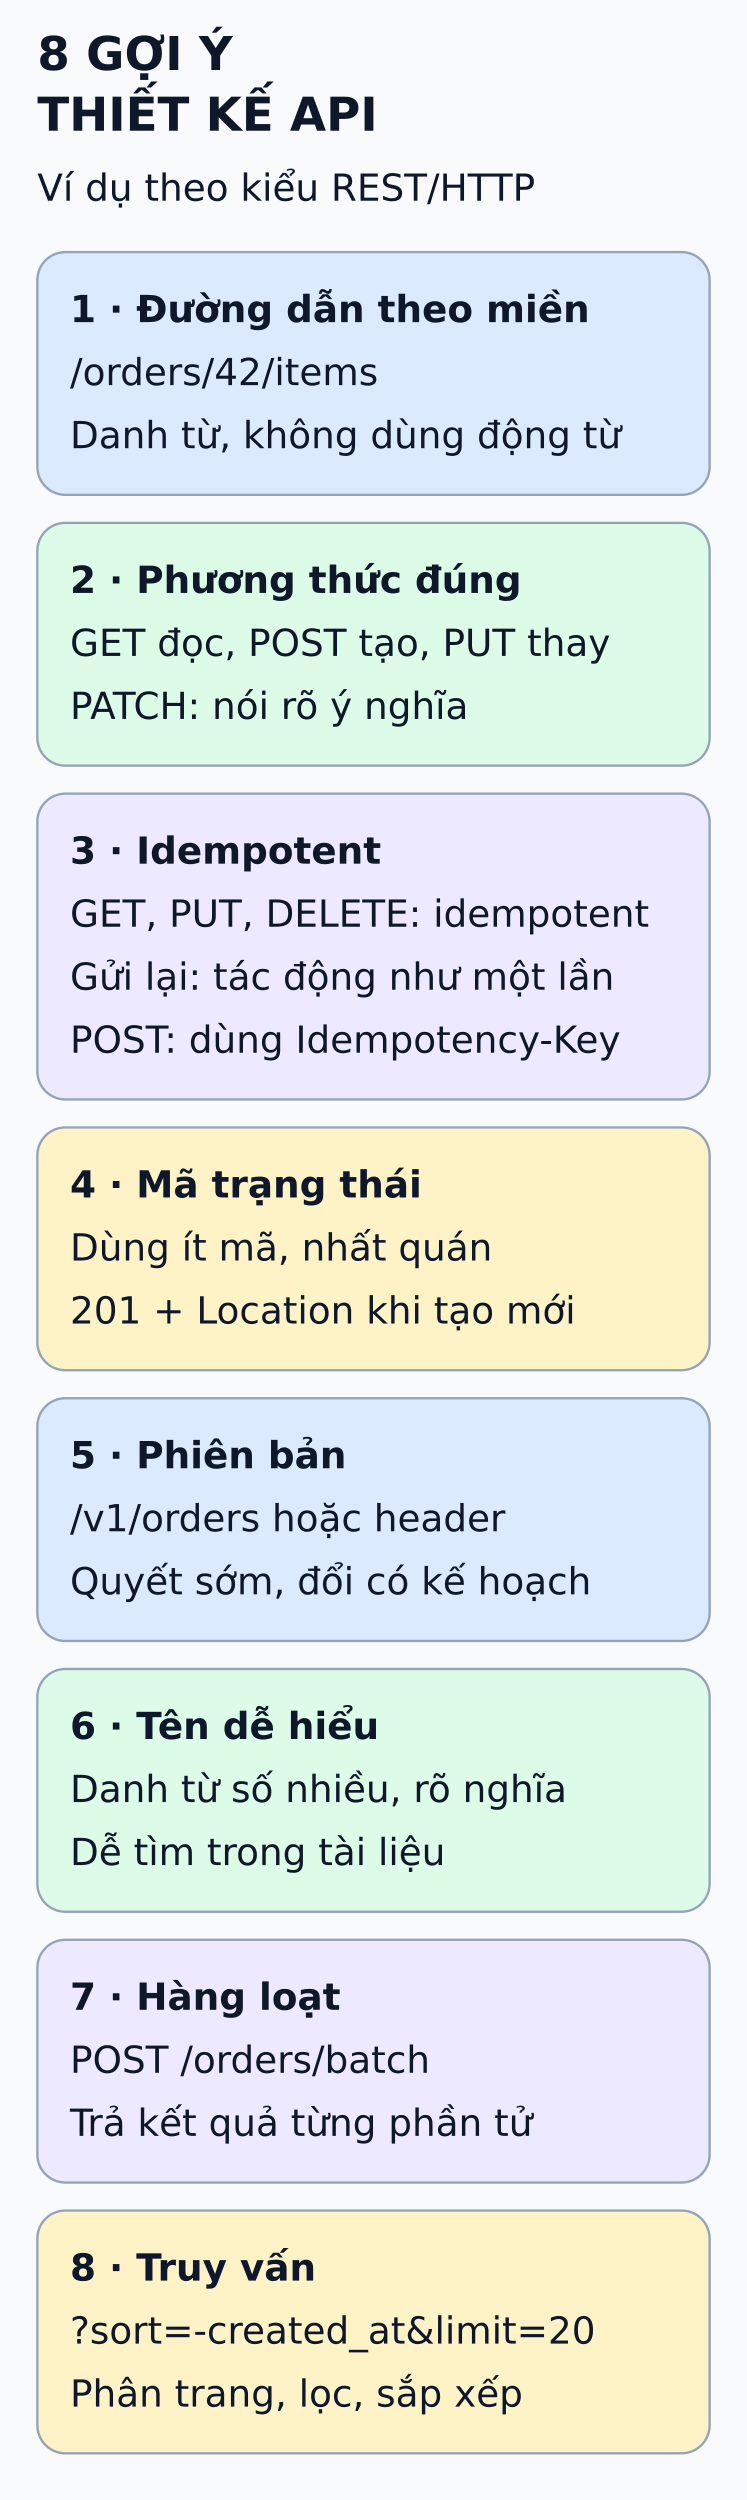
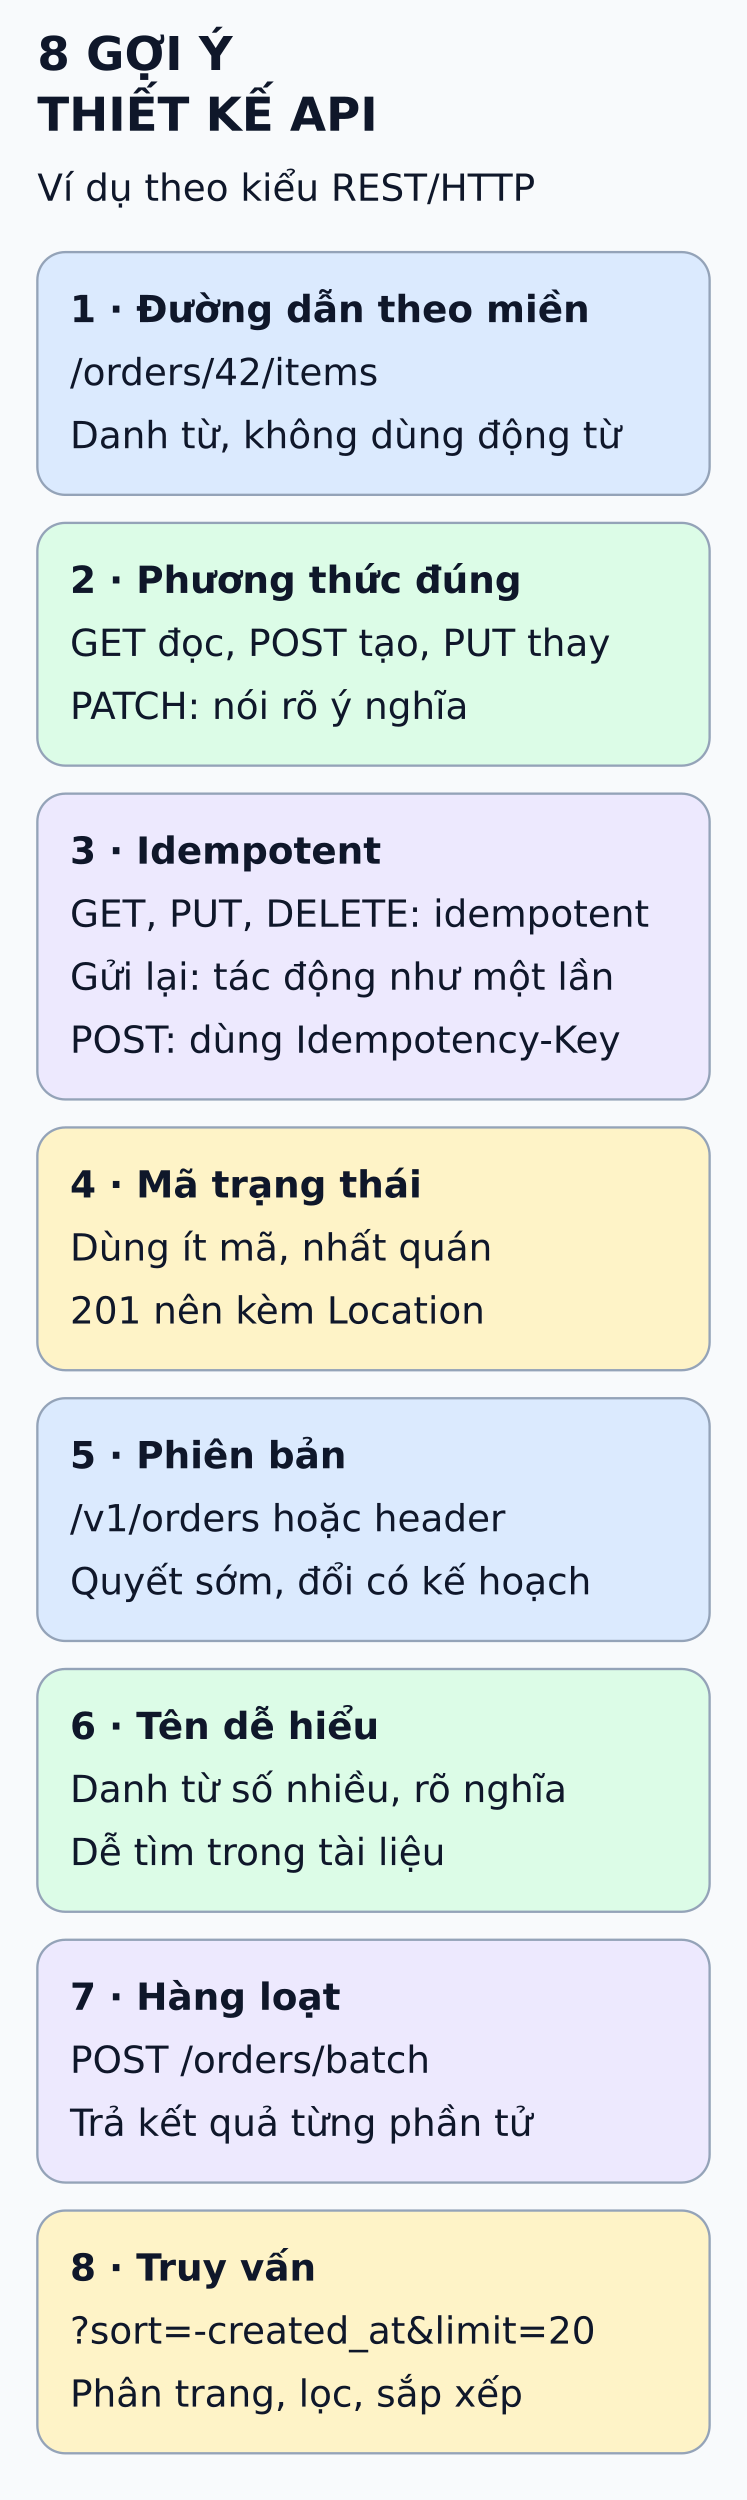
<svg xmlns="http://www.w3.org/2000/svg" viewBox="0 0 320 1071" width="320" height="1071" role="img" aria-labelledby="title desc">
  <defs>
    <marker id="arrow" markerWidth="8" markerHeight="8" refX="6" refY="3" orient="auto">
      <path d="M0,0 L6,3 L0,6" fill="none" stroke="#475569" stroke-width="1.5" />
    </marker>
  </defs>
  <rect width="320" height="1071" fill="#f8fafc" />
  <g font-family="DejaVu Sans, Arial, sans-serif" fill="#0f172a">
    <text x="16" y="30" font-size="20" font-weight="bold">8 GỢI Ý</text>
    <text x="16" y="56" font-size="20" font-weight="bold">THIẾT KẾ API</text>
    <text x="16" y="86" font-size="16" font-weight="normal">Ví dụ theo kiểu REST/HTTP</text>
    <rect x="16" y="108" width="288" height="104" rx="12" fill="#dbeafe" stroke="#94a3b8" />
    <text x="30" y="138" font-size="16" font-weight="bold">1 · Đường dẫn theo miền</text>
    <text x="30" y="165" font-size="16" font-weight="normal">/orders/42/items</text>
    <text x="30" y="192" font-size="16" font-weight="normal">Danh từ, không dùng động từ</text>
    <rect x="16" y="224" width="288" height="104" rx="12" fill="#dcfce7" stroke="#94a3b8" />
    <text x="30" y="254" font-size="16" font-weight="bold">2 · Phương thức đúng</text>
    <text x="30" y="281" font-size="16" font-weight="normal">GET đọc, POST tạo, PUT thay</text>
    <text x="30" y="308" font-size="16" font-weight="normal">PATCH: nói rõ ý nghĩa</text>
    <rect x="16" y="340" width="288" height="131" rx="12" fill="#ede9fe" stroke="#94a3b8" />
    <text x="30" y="370" font-size="16" font-weight="bold">3 · Idempotent</text>
    <text x="30" y="397" font-size="16" font-weight="normal">GET, PUT, DELETE: idempotent</text>
    <text x="30" y="424" font-size="16" font-weight="normal">Gửi lại: tác động như một lần</text>
    <text x="30" y="451" font-size="16" font-weight="normal">POST: dùng Idempotency-Key</text>
    <rect x="16" y="483" width="288" height="104" rx="12" fill="#fef3c7" stroke="#94a3b8" />
    <text x="30" y="513" font-size="16" font-weight="bold">4 · Mã trạng thái</text>
    <text x="30" y="540" font-size="16" font-weight="normal">Dùng ít mã, nhất quán</text>
-     <text x="30" y="567" font-size="16" font-weight="normal">201 + Location khi tạo mới</text>
+     <text x="30" y="567" font-size="16" font-weight="normal">201 nên kèm Location</text>
    <rect x="16" y="599" width="288" height="104" rx="12" fill="#dbeafe" stroke="#94a3b8" />
    <text x="30" y="629" font-size="16" font-weight="bold">5 · Phiên bản</text>
    <text x="30" y="656" font-size="16" font-weight="normal">/v1/orders hoặc header</text>
    <text x="30" y="683" font-size="16" font-weight="normal">Quyết sớm, đổi có kế hoạch</text>
    <rect x="16" y="715" width="288" height="104" rx="12" fill="#dcfce7" stroke="#94a3b8" />
    <text x="30" y="745" font-size="16" font-weight="bold">6 · Tên dễ hiểu</text>
    <text x="30" y="772" font-size="16" font-weight="normal">Danh từ số nhiều, rõ nghĩa</text>
    <text x="30" y="799" font-size="16" font-weight="normal">Dễ tìm trong tài liệu</text>
    <rect x="16" y="831" width="288" height="104" rx="12" fill="#ede9fe" stroke="#94a3b8" />
    <text x="30" y="861" font-size="16" font-weight="bold">7 · Hàng loạt</text>
    <text x="30" y="888" font-size="16" font-weight="normal">POST /orders/batch</text>
    <text x="30" y="915" font-size="16" font-weight="normal">Trả kết quả từng phần tử</text>
    <rect x="16" y="947" width="288" height="104" rx="12" fill="#fef3c7" stroke="#94a3b8" />
    <text x="30" y="977" font-size="16" font-weight="bold">8 · Truy vấn</text>
    <text x="30" y="1004" font-size="16" font-weight="normal">?sort=-created_at&amp;limit=20</text>
    <text x="30" y="1031" font-size="16" font-weight="normal">Phân trang, lọc, sắp xếp</text>
  </g>
</svg>
